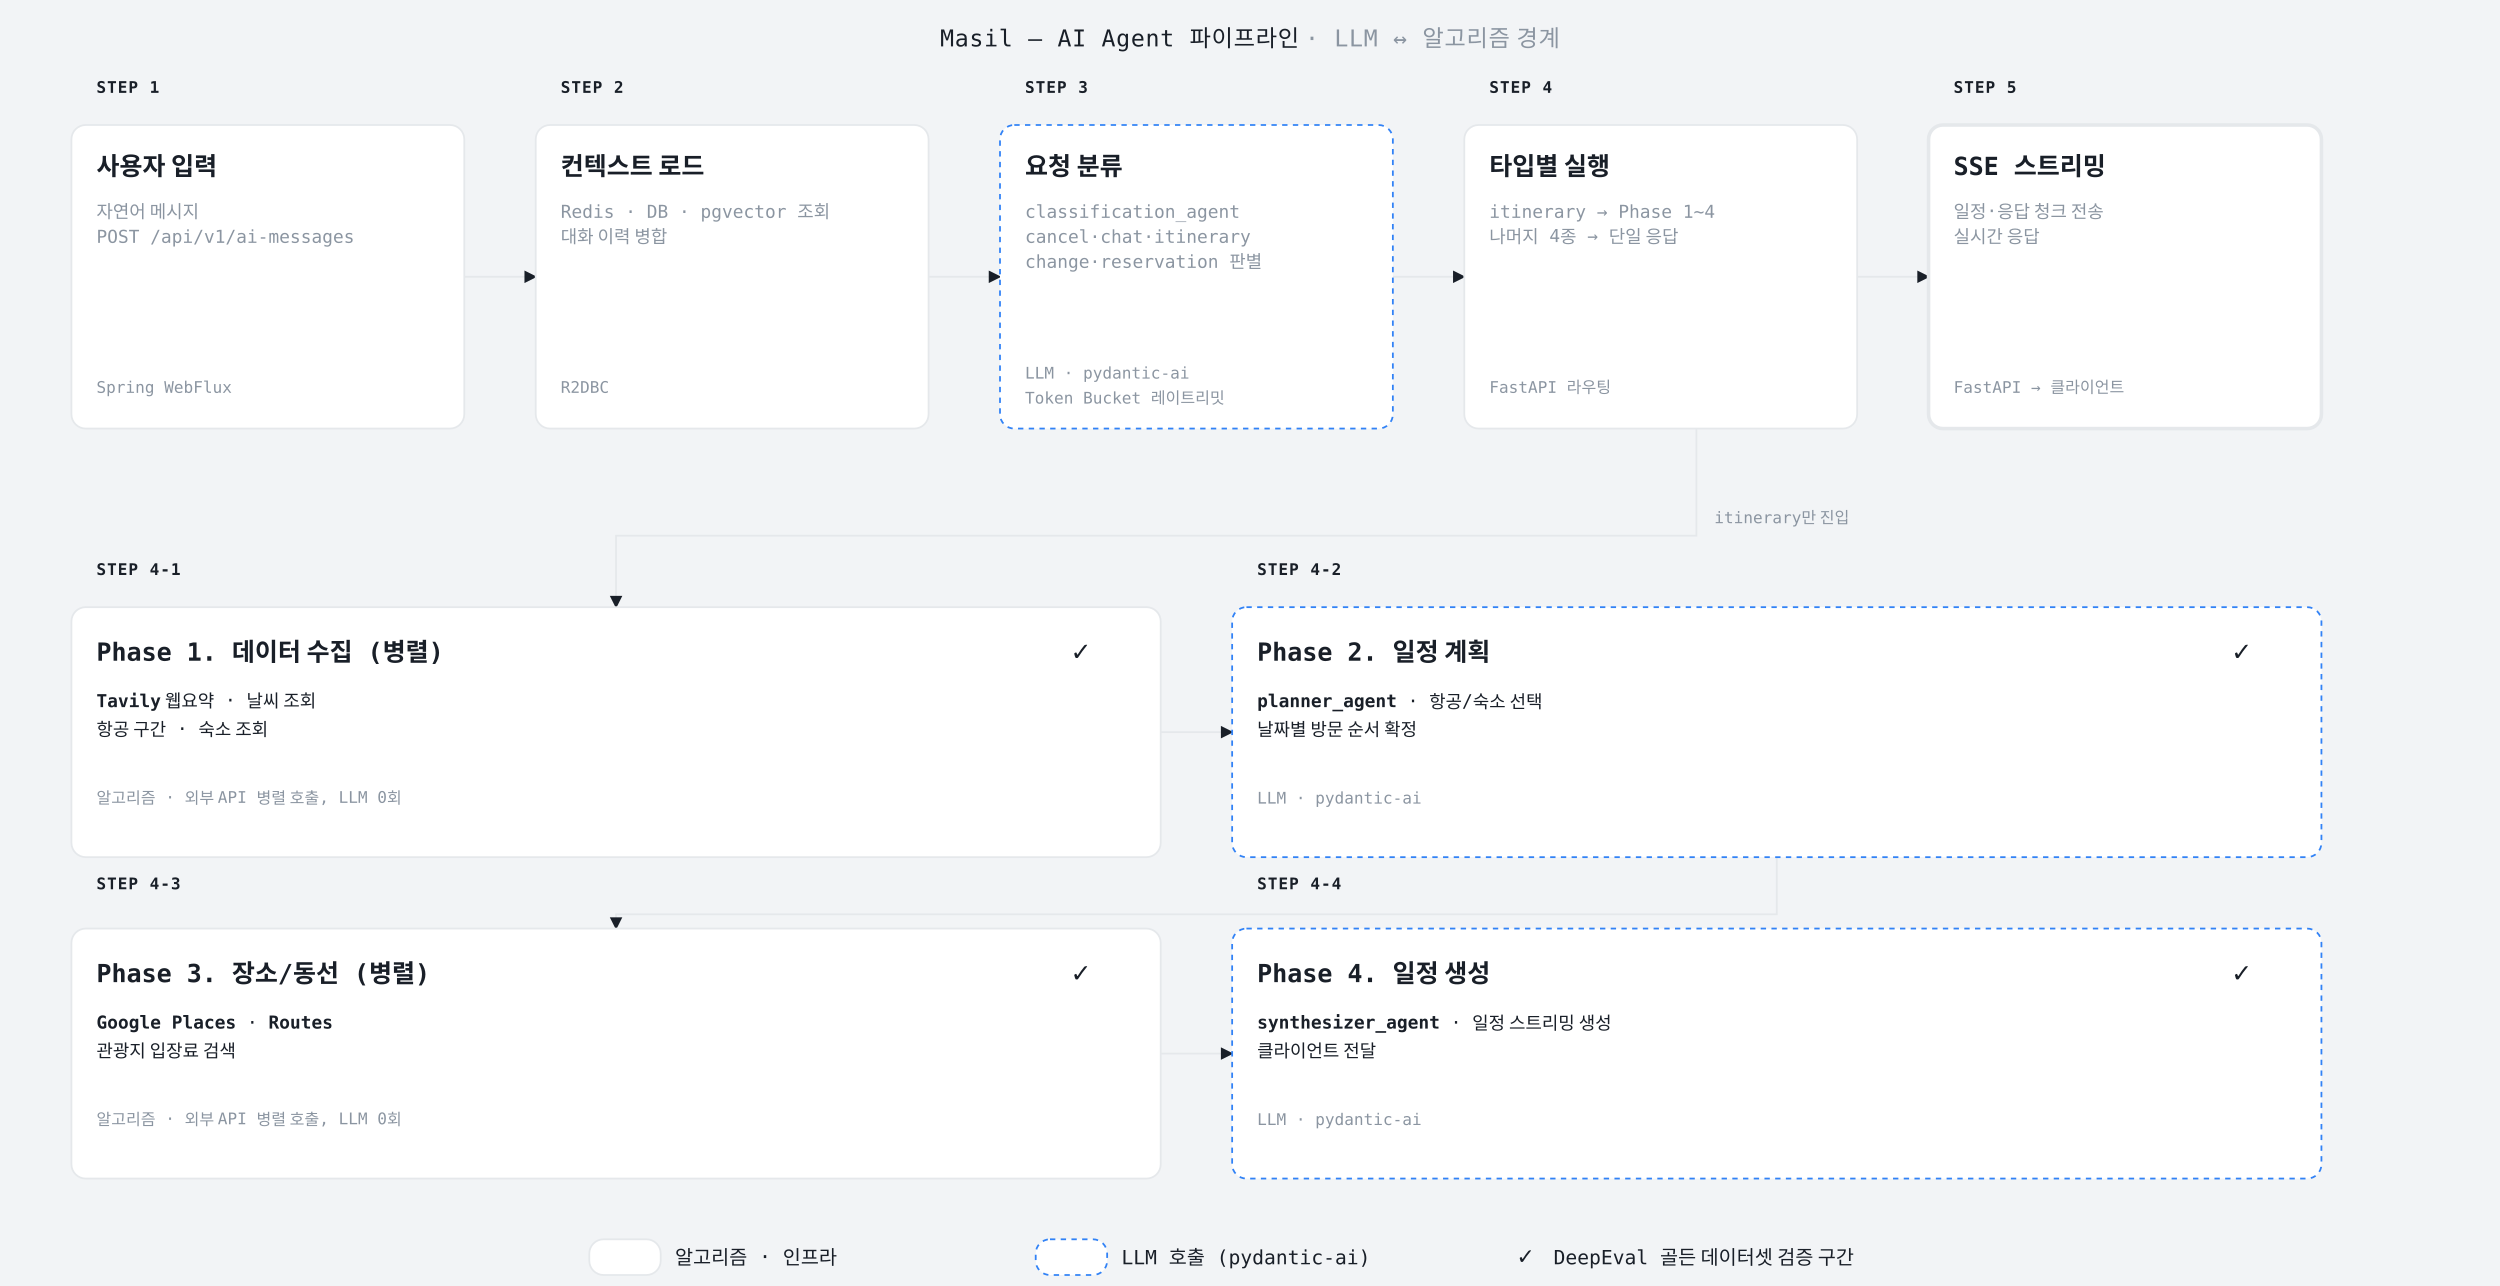
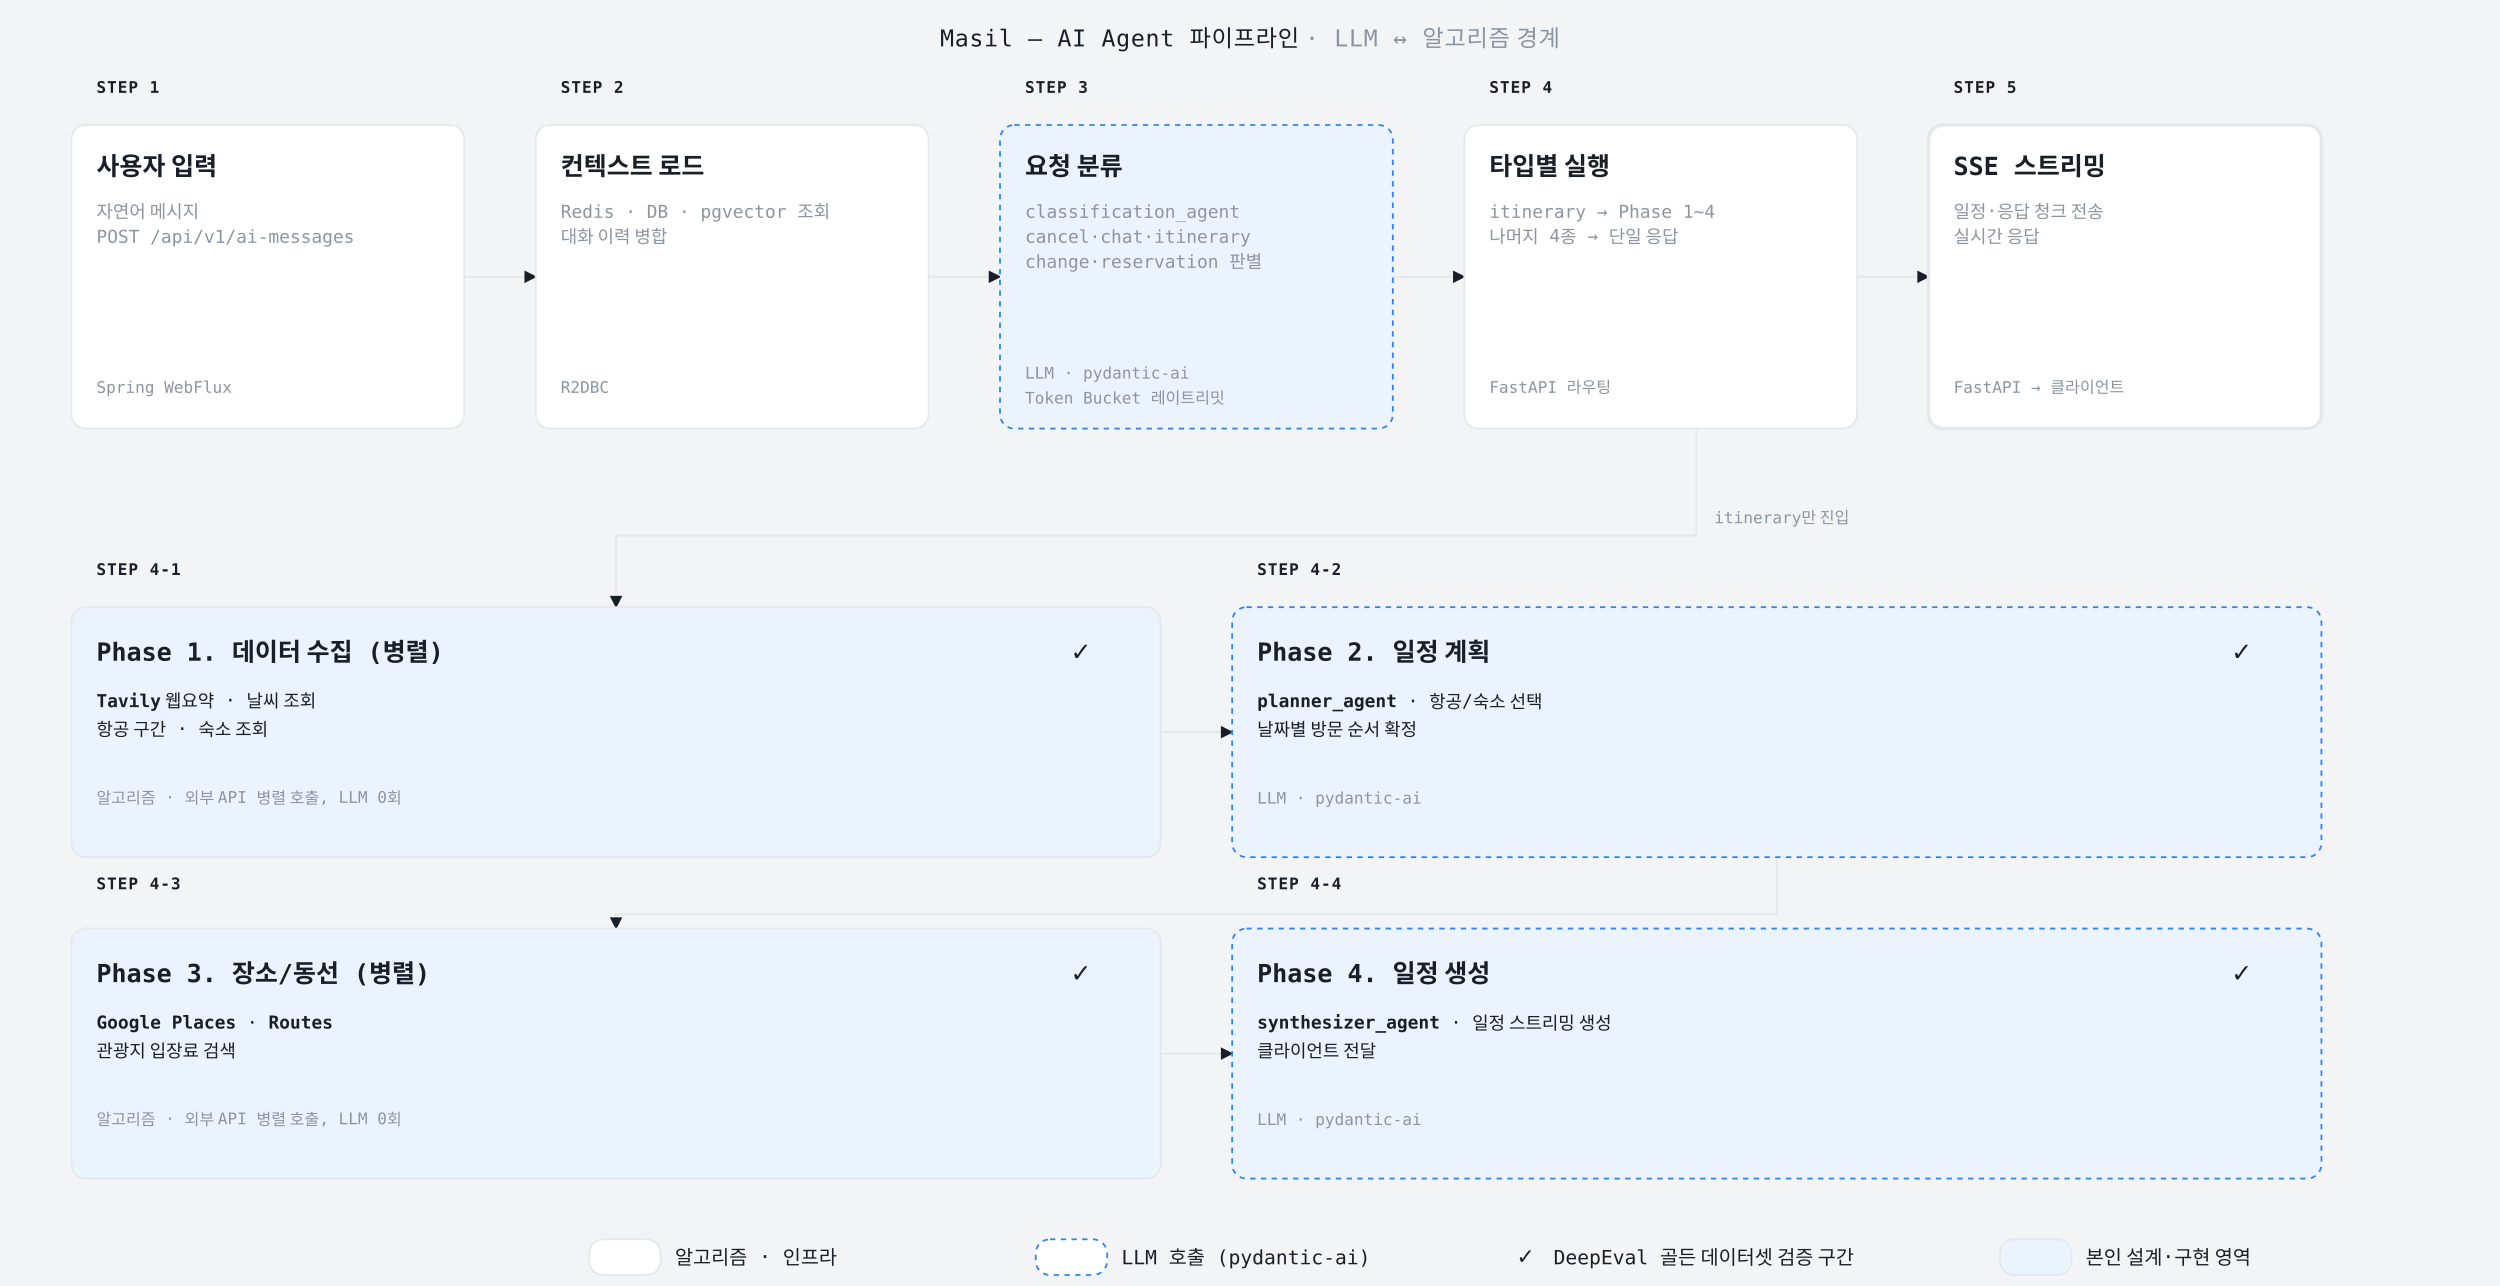
<svg xmlns="http://www.w3.org/2000/svg" viewBox="0 0 1400 720" role="img" aria-labelledby="title desc" font-family="'JetBrains Mono', ui-monospace, monospace">
  <defs>
    <marker id="arrow" viewBox="0 0 10 10" refX="9" refY="5" markerWidth="7" markerHeight="7" orient="auto-start-reverse">
      <path d="M0,0 L10,5 L0,10 z" fill="#191F28" />
    </marker>
  </defs>
  <rect x="0" y="0" width="1400" height="730" fill="#F2F4F6" />
  <text x="700" y="26" text-anchor="middle" font-size="13" letter-spacing="0.03em" fill="#191F28">Masil — AI Agent 파이프라인 <tspan fill="#8B95A1">· LLM ↔ 알고리즘 경계</tspan>
  </text>
  <line x1="260" y1="155" x2="300" y2="155" stroke="#E5E8EB" stroke-width="1" marker-end="url(#arrow)" />
  <line x1="520" y1="155" x2="560" y2="155" stroke="#E5E8EB" stroke-width="1" marker-end="url(#arrow)" />
  <line x1="780" y1="155" x2="820" y2="155" stroke="#E5E8EB" stroke-width="1" marker-end="url(#arrow)" />
  <line x1="1040" y1="155" x2="1080" y2="155" stroke="#E5E8EB" stroke-width="1" marker-end="url(#arrow)" />
  <g>
    <text x="54" y="52" font-size="9" font-weight="700" letter-spacing="0.06em" fill="#191F28">STEP 1</text>
    <rect rx="8" x="40" y="70" width="220" height="170" fill="#ffffff" stroke="#E5E8EB" stroke-width="1" />
    <text x="54" y="98" font-size="14" font-weight="700" fill="#191F28">사용자 입력</text>
    <text x="54" y="122" font-size="10" fill="#8B95A1">자연어 메시지</text>
    <text x="54" y="136" font-size="10" fill="#8B95A1">POST /api/v1/ai-messages</text>
    <text x="54" y="220" font-size="9" fill="#8B95A1">Spring WebFlux</text>
  </g>
  <g>
    <text x="314" y="52" font-size="9" font-weight="700" letter-spacing="0.06em" fill="#191F28">STEP 2</text>
    <rect rx="8" x="300" y="70" width="220" height="170" fill="#ffffff" stroke="#E5E8EB" stroke-width="1" />
    <text x="314" y="98" font-size="14" font-weight="700" fill="#191F28">컨텍스트 로드</text>
    <text x="314" y="122" font-size="10" fill="#8B95A1">Redis · DB · pgvector 조회</text>
    <text x="314" y="136" font-size="10" fill="#8B95A1">대화 이력 병합</text>
    <text x="314" y="220" font-size="9" fill="#8B95A1">R2DBC</text>
  </g>
  <g>
    <text x="574" y="52" font-size="9" font-weight="700" letter-spacing="0.06em" fill="#191F28">STEP 3</text>
-     <rect rx="8" x="560" y="70" width="220" height="170" fill="#ffffff" stroke="#3182F6" stroke-width="1" stroke-dasharray="3 3" />
+     <rect rx="8" x="560" y="70" width="220" height="170" fill="#EBF3FF" stroke="#3182F6" stroke-width="1" stroke-dasharray="3 3" />
    <text x="574" y="98" font-size="14" font-weight="700" fill="#191F28">요청 분류</text>
    <text x="574" y="122" font-size="10" fill="#8B95A1">classification_agent</text>
    <text x="574" y="136" font-size="10" fill="#8B95A1">cancel·chat·itinerary</text>
    <text x="574" y="150" font-size="10" fill="#8B95A1">change·reservation 판별</text>
    <text x="574" y="212" font-size="9" fill="#8B95A1">LLM · pydantic-ai</text>
    <text x="574" y="226" font-size="9" fill="#8B95A1">Token Bucket 레이트리밋</text>
  </g>
  <g>
    <text x="834" y="52" font-size="9" font-weight="700" letter-spacing="0.06em" fill="#191F28">STEP 4</text>
    <rect rx="8" x="820" y="70" width="220" height="170" fill="#ffffff" stroke="#E5E8EB" stroke-width="1" />
    <text x="834" y="98" font-size="14" font-weight="700" fill="#191F28">타입별 실행</text>
    <text x="834" y="122" font-size="10" fill="#8B95A1">itinerary → Phase 1~4</text>
    <text x="834" y="136" font-size="10" fill="#8B95A1">나머지 4종 → 단일 응답</text>
    <text x="834" y="220" font-size="9" fill="#8B95A1">FastAPI 라우팅</text>
  </g>
  <g>
    <text x="1094" y="52" font-size="9" font-weight="700" letter-spacing="0.06em" fill="#191F28">STEP 5</text>
    <rect rx="8" x="1080" y="70" width="220" height="170" fill="#ffffff" stroke="#E5E8EB" stroke-width="2" />
    <text x="1094" y="98" font-size="14" font-weight="700" fill="#191F28">SSE 스트리밍</text>
    <text x="1094" y="122" font-size="10" fill="#8B95A1">일정·응답 청크 전송</text>
    <text x="1094" y="136" font-size="10" fill="#8B95A1">실시간 응답</text>
    <text x="1094" y="220" font-size="9" fill="#8B95A1">FastAPI → 클라이언트</text>
  </g>
  <path d="M950,240 L950,300 L345,300 L345,340" fill="none" stroke="#E5E8EB" stroke-width="1" marker-end="url(#arrow)" />
  <text x="960" y="293" font-size="9" fill="#8B95A1">itinerary만 진입</text>
  <line x1="650" y1="410" x2="690" y2="410" stroke="#E5E8EB" stroke-width="1" marker-end="url(#arrow)" />
  <path d="M995,480 L995,512 L345,512 L345,520" fill="none" stroke="#E5E8EB" stroke-width="1" marker-end="url(#arrow)" />
  <line x1="650" y1="590" x2="690" y2="590" stroke="#E5E8EB" stroke-width="1" marker-end="url(#arrow)" />
  <g>
    <text x="54" y="322" font-size="9" font-weight="700" letter-spacing="0.06em" fill="#191F28">STEP 4-1</text>
-     <rect rx="8" x="40" y="340" width="610" height="140" fill="#ffffff" stroke="#E5E8EB" stroke-width="1" />
+     <rect rx="8" x="40" y="340" width="610" height="140" fill="#EBF3FF" stroke="#E5E8EB" stroke-width="1" />
    <text x="54" y="370" font-size="14" font-weight="700" fill="#191F28">Phase 1. 데이터 수집 (병렬)</text>
    <text x="610" y="370" text-anchor="end" font-size="16" font-weight="700" fill="#191F28">✓</text>
    <text x="54" y="396" font-size="10" fill="#191F28">
      <tspan font-weight="700" fill="#191F28">Tavily</tspan> 웹요약 · 날씨 조회</text>
    <text x="54" y="412" font-size="10" fill="#191F28">항공 구간 · 숙소 조회</text>
    <text x="54" y="450" font-size="9" fill="#8B95A1">알고리즘 · 외부 API 병렬 호출, LLM 0회</text>
  </g>
  <g>
    <text x="704" y="322" font-size="9" font-weight="700" letter-spacing="0.06em" fill="#191F28">STEP 4-2</text>
-     <rect rx="8" x="690" y="340" width="610" height="140" fill="#ffffff" stroke="#3182F6" stroke-width="1" stroke-dasharray="3 3" />
+     <rect rx="8" x="690" y="340" width="610" height="140" fill="#EBF3FF" stroke="#3182F6" stroke-width="1" stroke-dasharray="3 3" />
    <text x="704" y="370" font-size="14" font-weight="700" fill="#191F28">Phase 2. 일정 계획</text>
    <text x="1260" y="370" text-anchor="end" font-size="16" font-weight="700" fill="#191F28">✓</text>
    <text x="704" y="396" font-size="10" fill="#191F28">
      <tspan font-weight="700" fill="#191F28">planner_agent</tspan> · 항공/숙소 선택</text>
    <text x="704" y="412" font-size="10" fill="#191F28">날짜별 방문 순서 확정</text>
    <text x="704" y="450" font-size="9" fill="#8B95A1">LLM · pydantic-ai</text>
  </g>
  <g>
    <text x="54" y="498" font-size="9" font-weight="700" letter-spacing="0.06em" fill="#191F28">STEP 4-3</text>
-     <rect rx="8" x="40" y="520" width="610" height="140" fill="#ffffff" stroke="#E5E8EB" stroke-width="1" />
+     <rect rx="8" x="40" y="520" width="610" height="140" fill="#EBF3FF" stroke="#E5E8EB" stroke-width="1" />
    <text x="54" y="550" font-size="14" font-weight="700" fill="#191F28">Phase 3. 장소/동선 (병렬)</text>
    <text x="610" y="550" text-anchor="end" font-size="16" font-weight="700" fill="#191F28">✓</text>
    <text x="54" y="576" font-size="10" fill="#191F28">
      <tspan font-weight="700" fill="#191F28">Google Places</tspan> · <tspan font-weight="700" fill="#191F28">Routes</tspan>
    </text>
    <text x="54" y="592" font-size="10" fill="#191F28">관광지 입장료 검색</text>
    <text x="54" y="630" font-size="9" fill="#8B95A1">알고리즘 · 외부 API 병렬 호출, LLM 0회</text>
  </g>
  <g>
    <text x="704" y="498" font-size="9" font-weight="700" letter-spacing="0.06em" fill="#191F28">STEP 4-4</text>
-     <rect rx="8" x="690" y="520" width="610" height="140" fill="#ffffff" stroke="#3182F6" stroke-width="1" stroke-dasharray="3 3" />
+     <rect rx="8" x="690" y="520" width="610" height="140" fill="#EBF3FF" stroke="#3182F6" stroke-width="1" stroke-dasharray="3 3" />
    <text x="704" y="550" font-size="14" font-weight="700" fill="#191F28">Phase 4. 일정 생성</text>
    <text x="1260" y="550" text-anchor="end" font-size="16" font-weight="700" fill="#191F28">✓</text>
    <text x="704" y="576" font-size="10" fill="#191F28">
      <tspan font-weight="700" fill="#191F28">synthesizer_agent</tspan> · 일정 스트리밍 생성</text>
    <text x="704" y="592" font-size="10" fill="#191F28">클라이언트 전달</text>
    <text x="704" y="630" font-size="9" fill="#8B95A1">LLM · pydantic-ai</text>
  </g>
  <rect rx="8" x="330" y="694" width="40" height="20" fill="#ffffff" stroke="#E5E8EB" stroke-width="1" />
  <text x="378" y="708" font-size="11" fill="#191F28">알고리즘 · 인프라</text>
  <rect rx="8" x="580" y="694" width="40" height="20" fill="#ffffff" stroke="#3182F6" stroke-width="1" stroke-dasharray="3 3" />
  <text x="628" y="708" font-size="11" fill="#191F28">LLM 호출 (pydantic-ai)</text>
  <text x="850" y="708" font-size="14" font-weight="700" fill="#191F28">✓</text>
  <text x="870" y="708" font-size="11" fill="#191F28">DeepEval 골든 데이터셋 검증 구간</text>
+   <rect rx="8" x="1120" y="694" width="40" height="20" fill="#EBF3FF" stroke="#E5E8EB" stroke-width="1" />
+   <text x="1168" y="708" font-size="11" fill="#191F28">본인 설계·구현 영역</text>
</svg>
